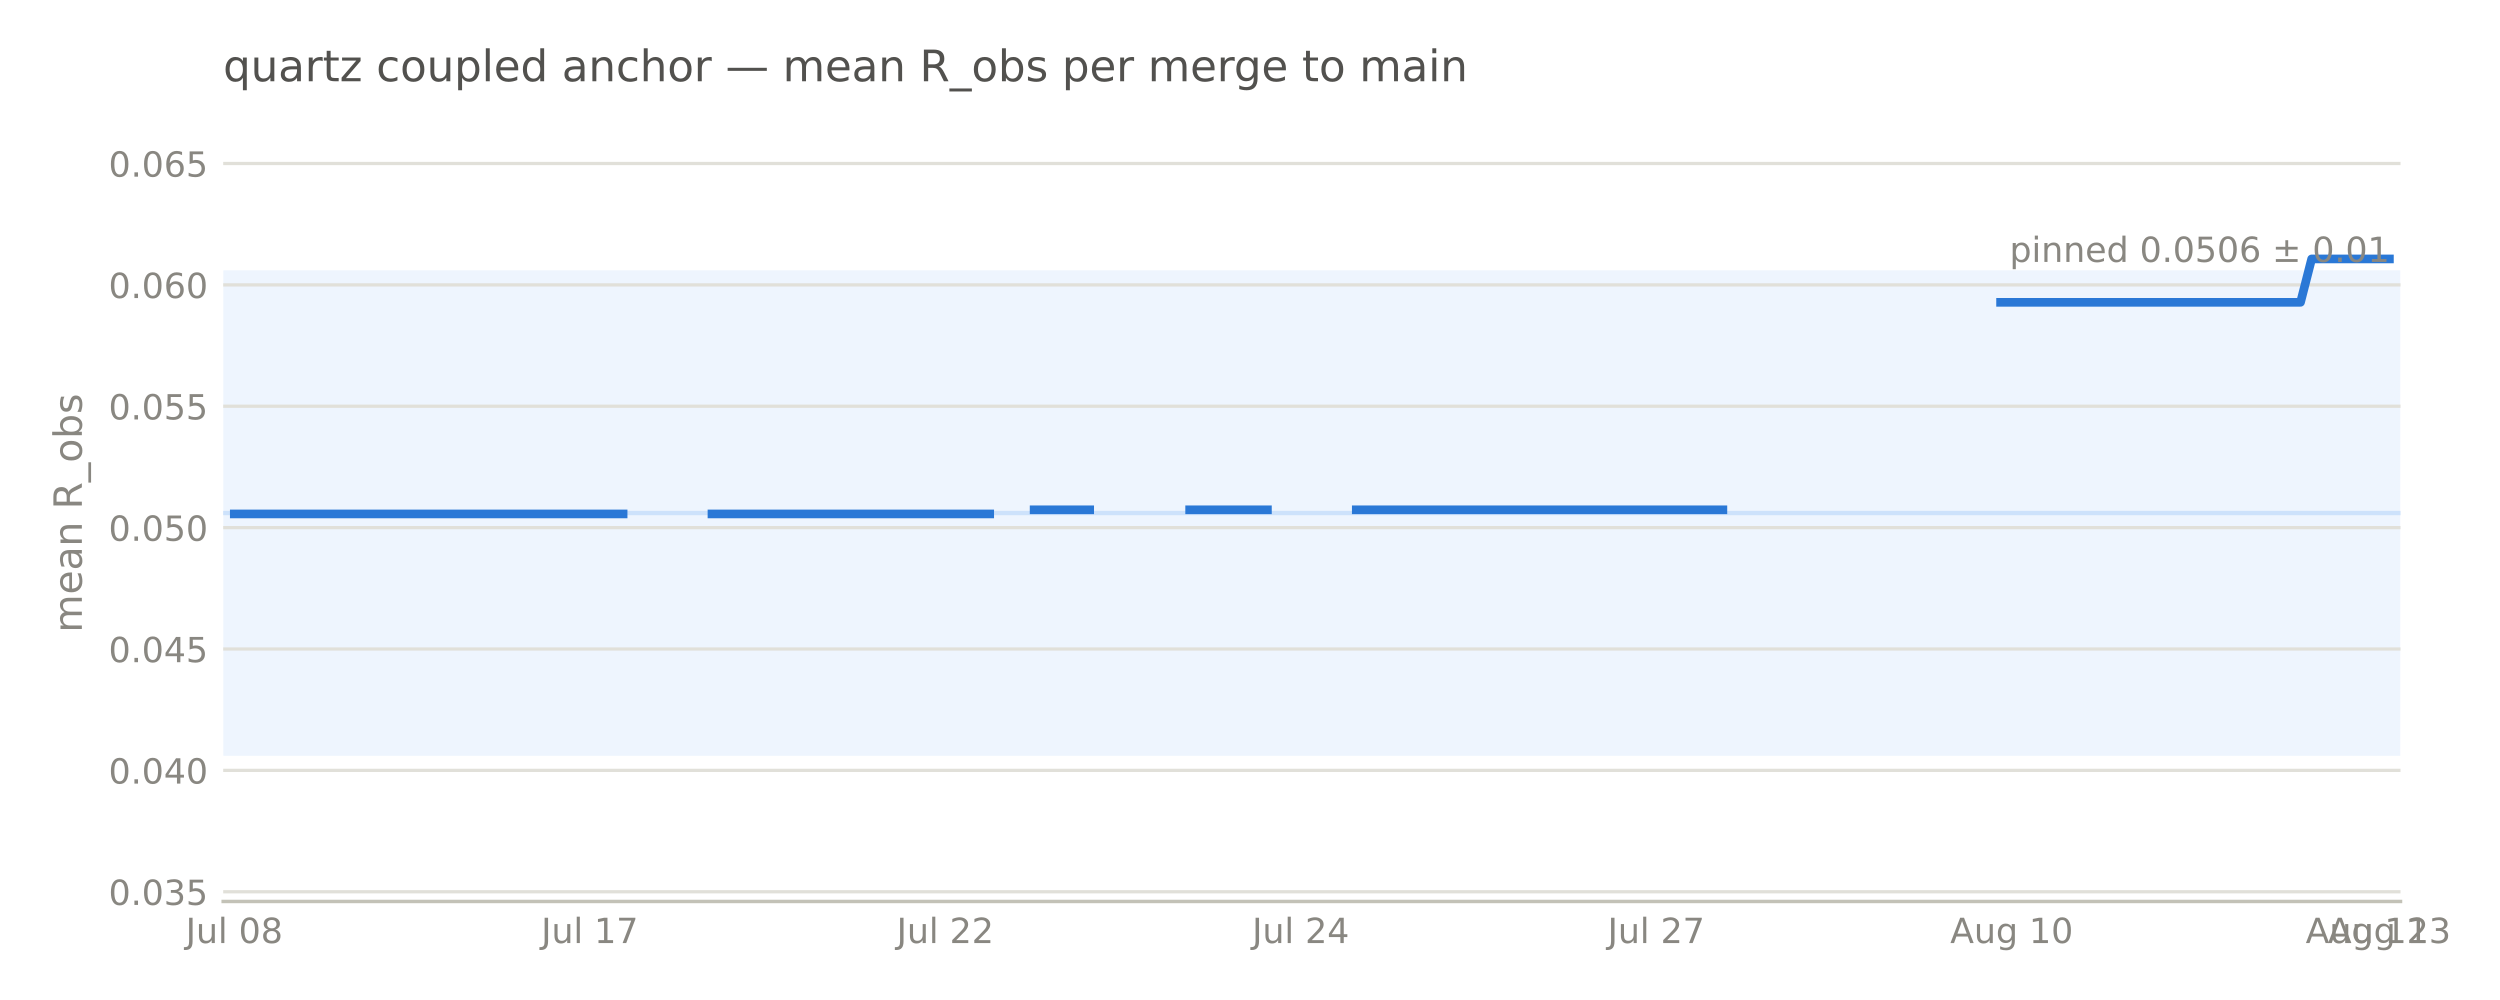
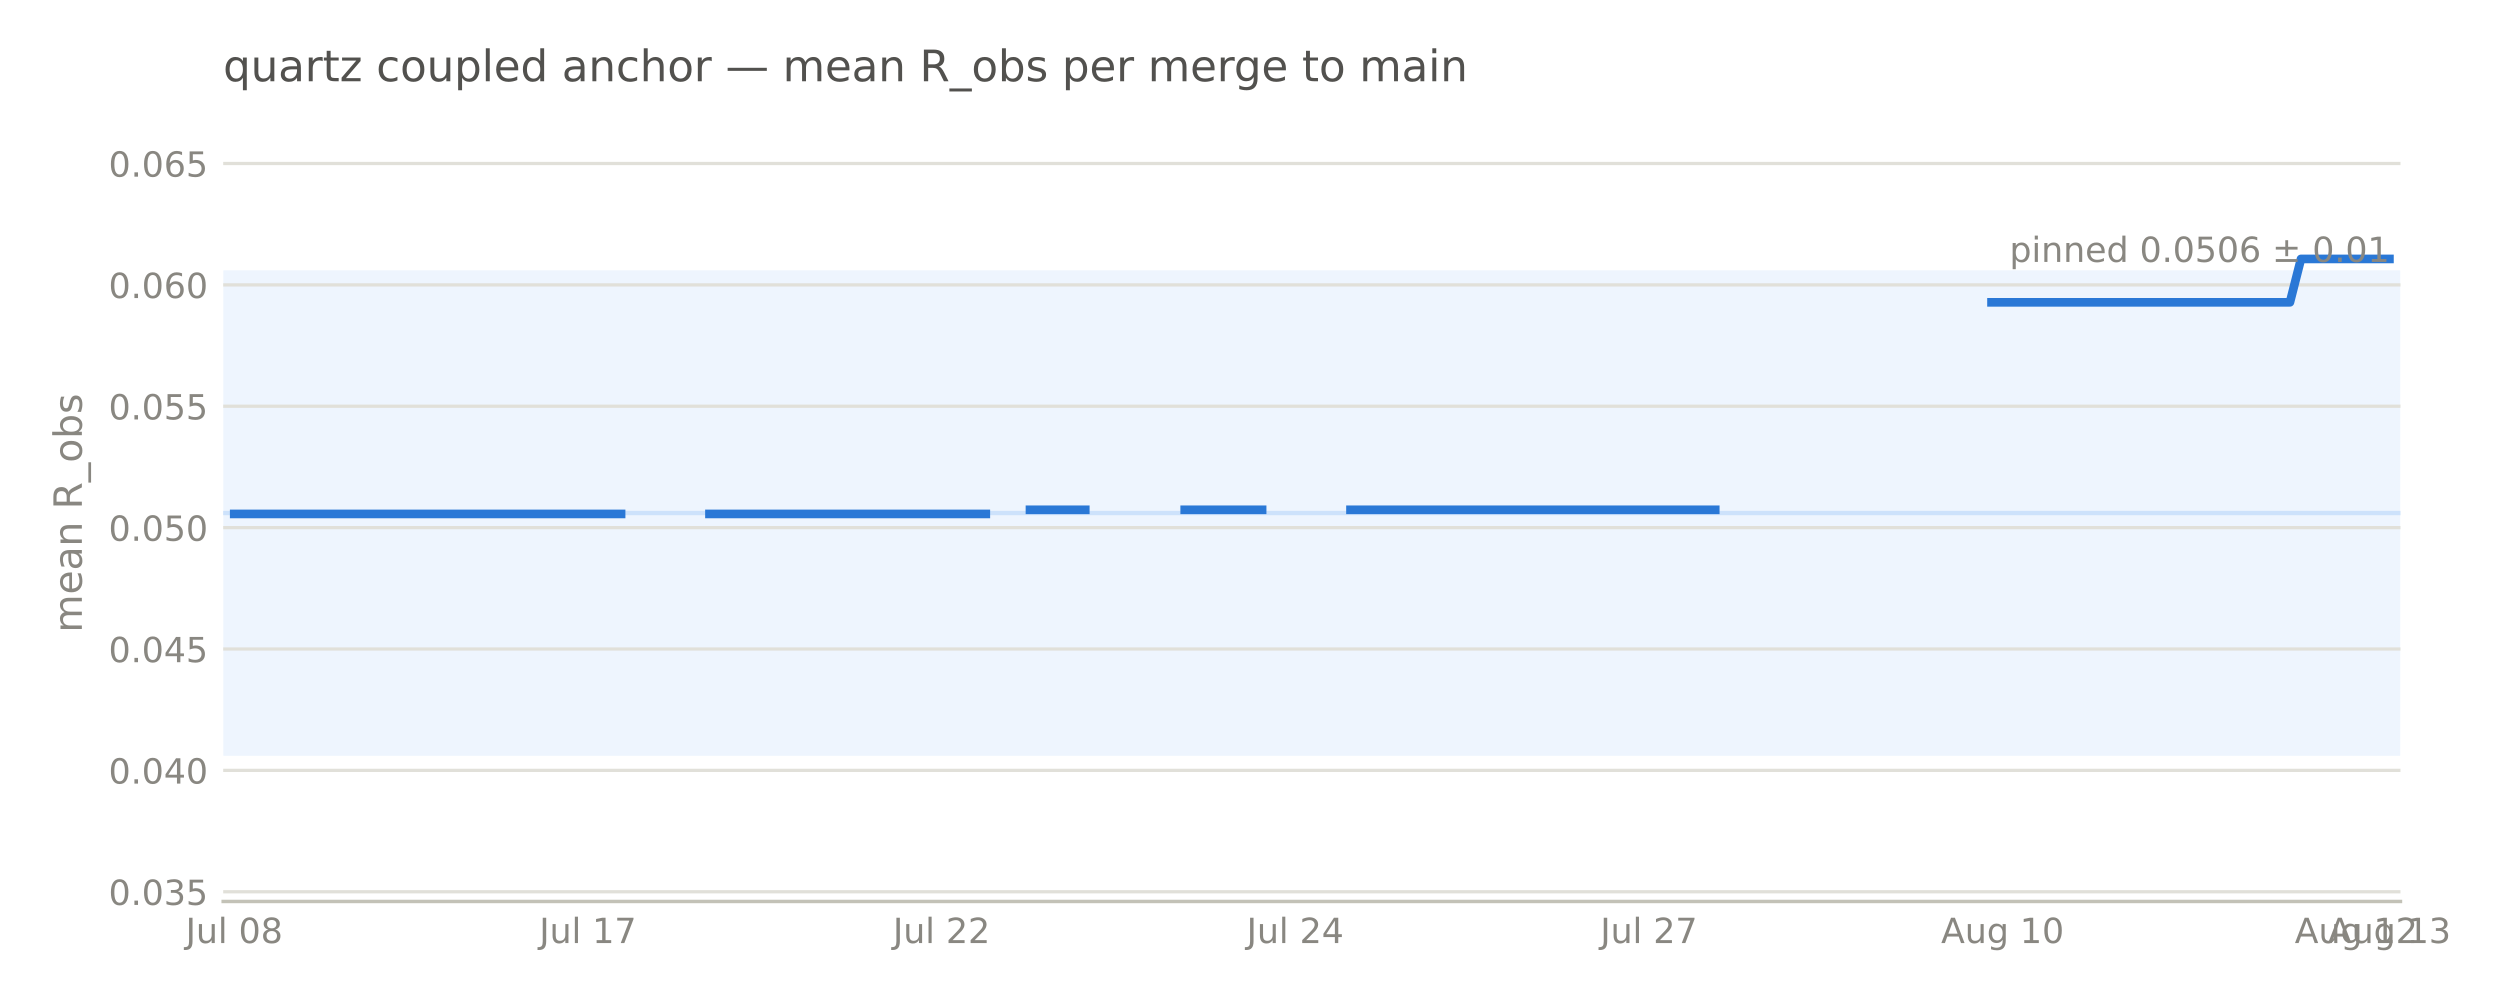
<svg xmlns="http://www.w3.org/2000/svg" width="576pt" height="230.4pt" viewBox="0 0 576 230.4" version="1.1">
  <defs>
    <style type="text/css">*{stroke-linejoin: round; stroke-linecap: butt}</style>
  </defs>
  <g id="figure_1">
    <g id="patch_1">
      <path d="M 0 230.4  L 576 230.4  L 576 0  L 0 0  L 0 230.4  z " style="fill: none; opacity: 0" />
    </g>
    <g id="axes_1">
      <g id="patch_2">
-         <path d="M 51.422 207.698  L 553.078 207.698  L 553.078 28.72  L 51.422 28.72  L 51.422 207.698  z " style="fill: none" />
+         <path d="M 51.422 207.698  L 553.066 207.698  L 553.066 28.72  L 51.422 28.72  L 51.422 207.698  z " style="fill: none" />
      </g>
      <g id="patch_3">
-         <path d="M 51.422 174.14  L 553.078 174.14  L 553.078 62.278  L 51.422 62.278  z " clip-path="url(#pe027f17447)" style="fill: #cde2fb; opacity: 0.35" />
+         <path d="M 51.422 174.14  L 553.066 174.14  L 553.066 62.278  L 51.422 62.278  z " clip-path="url(#p0fc28b0a47)" style="fill: #cde2fb; opacity: 0.35" />
      </g>
      <g id="matplotlib.axis_1">
        <g id="xtick_1">
          <g id="line2d_1" />
          <g id="text_1">
-             <text style="font-size: 8px; font-family: 'DejaVu Sans', 'Bitstream Vera Sans', 'Computer Modern Sans Serif', 'Lucida Grande', 'Verdana', 'Geneva', 'Lucid', 'Arial', 'Helvetica', 'Avant Garde', sans-serif; text-anchor: middle; fill: #898781" x="53.982" y="217.277" transform="rotate(-0 53.98158 217.2769)">Jul 08</text>
+             <text style="font-size: 8px; font-family: 'DejaVu Sans', 'Bitstream Vera Sans', 'Computer Modern Sans Serif', 'Lucida Grande', 'Verdana', 'Geneva', 'Lucid', 'Arial', 'Helvetica', 'Avant Garde', sans-serif; text-anchor: middle; fill: #898781" x="53.969" y="217.277" transform="rotate(-0 53.96852 217.2769)">Jul 08</text>
          </g>
        </g>
        <g id="xtick_2">
          <g id="line2d_2" />
          <g id="text_2">
-             <text style="font-size: 8px; font-family: 'DejaVu Sans', 'Bitstream Vera Sans', 'Computer Modern Sans Serif', 'Lucida Grande', 'Verdana', 'Geneva', 'Lucid', 'Arial', 'Helvetica', 'Avant Garde', sans-serif; text-anchor: middle; fill: #898781" x="135.885" y="217.277" transform="rotate(-0 135.8845 217.2769)">Jul 17</text>
+             <text style="font-size: 8px; font-family: 'DejaVu Sans', 'Bitstream Vera Sans', 'Computer Modern Sans Serif', 'Lucida Grande', 'Verdana', 'Geneva', 'Lucid', 'Arial', 'Helvetica', 'Avant Garde', sans-serif; text-anchor: middle; fill: #898781" x="135.454" y="217.277" transform="rotate(-0 135.4538 217.2769)">Jul 17</text>
          </g>
        </g>
        <g id="xtick_3">
          <g id="line2d_3" />
          <g id="text_3">
-             <text style="font-size: 8px; font-family: 'DejaVu Sans', 'Bitstream Vera Sans', 'Computer Modern Sans Serif', 'Lucida Grande', 'Verdana', 'Geneva', 'Lucid', 'Arial', 'Helvetica', 'Avant Garde', sans-serif; text-anchor: middle; fill: #898781" x="217.787" y="217.277" transform="rotate(-0 217.7874 217.2769)">Jul 22</text>
+             <text style="font-size: 8px; font-family: 'DejaVu Sans', 'Bitstream Vera Sans', 'Computer Modern Sans Serif', 'Lucida Grande', 'Verdana', 'Geneva', 'Lucid', 'Arial', 'Helvetica', 'Avant Garde', sans-serif; text-anchor: middle; fill: #898781" x="216.939" y="217.277" transform="rotate(-0 216.9391 217.2769)">Jul 22</text>
          </g>
        </g>
        <g id="xtick_4">
          <g id="line2d_4" />
          <g id="text_4">
-             <text style="font-size: 8px; font-family: 'DejaVu Sans', 'Bitstream Vera Sans', 'Computer Modern Sans Serif', 'Lucida Grande', 'Verdana', 'Geneva', 'Lucid', 'Arial', 'Helvetica', 'Avant Garde', sans-serif; text-anchor: middle; fill: #898781" x="299.69" y="217.277" transform="rotate(-0 299.6904 217.2769)">Jul 24</text>
+             <text style="font-size: 8px; font-family: 'DejaVu Sans', 'Bitstream Vera Sans', 'Computer Modern Sans Serif', 'Lucida Grande', 'Verdana', 'Geneva', 'Lucid', 'Arial', 'Helvetica', 'Avant Garde', sans-serif; text-anchor: middle; fill: #898781" x="298.424" y="217.277" transform="rotate(-0 298.4244 217.2769)">Jul 24</text>
          </g>
        </g>
        <g id="xtick_5">
          <g id="line2d_5" />
          <g id="text_5">
-             <text style="font-size: 8px; font-family: 'DejaVu Sans', 'Bitstream Vera Sans', 'Computer Modern Sans Serif', 'Lucida Grande', 'Verdana', 'Geneva', 'Lucid', 'Arial', 'Helvetica', 'Avant Garde', sans-serif; text-anchor: middle; fill: #898781" x="381.593" y="217.277" transform="rotate(-0 381.5933 217.2769)">Jul 27</text>
+             <text style="font-size: 8px; font-family: 'DejaVu Sans', 'Bitstream Vera Sans', 'Computer Modern Sans Serif', 'Lucida Grande', 'Verdana', 'Geneva', 'Lucid', 'Arial', 'Helvetica', 'Avant Garde', sans-serif; text-anchor: middle; fill: #898781" x="379.91" y="217.277" transform="rotate(-0 379.9097 217.2769)">Jul 27</text>
          </g>
        </g>
        <g id="xtick_6">
          <g id="line2d_6" />
          <g id="text_6">
-             <text style="font-size: 8px; font-family: 'DejaVu Sans', 'Bitstream Vera Sans', 'Computer Modern Sans Serif', 'Lucida Grande', 'Verdana', 'Geneva', 'Lucid', 'Arial', 'Helvetica', 'Avant Garde', sans-serif; text-anchor: middle; fill: #898781" x="463.496" y="217.276" transform="rotate(-0 463.4962 217.2763)">Aug 10</text>
+             <text style="font-size: 8px; font-family: 'DejaVu Sans', 'Bitstream Vera Sans', 'Computer Modern Sans Serif', 'Lucida Grande', 'Verdana', 'Geneva', 'Lucid', 'Arial', 'Helvetica', 'Avant Garde', sans-serif; text-anchor: middle; fill: #898781" x="461.395" y="217.276" transform="rotate(-0 461.395 217.2763)">Aug 10</text>
          </g>
        </g>
        <g id="xtick_7">
          <g id="line2d_7" />
          <g id="text_7">
-             <text style="font-size: 8px; font-family: 'DejaVu Sans', 'Bitstream Vera Sans', 'Computer Modern Sans Serif', 'Lucida Grande', 'Verdana', 'Geneva', 'Lucid', 'Arial', 'Helvetica', 'Avant Garde', sans-serif; text-anchor: middle; fill: #898781" x="545.399" y="217.276" transform="rotate(-0 545.3992 217.2763)">Aug 12</text>
+             <text style="font-size: 8px; font-family: 'DejaVu Sans', 'Bitstream Vera Sans', 'Computer Modern Sans Serif', 'Lucida Grande', 'Verdana', 'Geneva', 'Lucid', 'Arial', 'Helvetica', 'Avant Garde', sans-serif; text-anchor: middle; fill: #898781" x="542.88" y="217.276" transform="rotate(-0 542.8803 217.2763)">Aug 12</text>
          </g>
        </g>
        <g id="xtick_8">
          <g id="line2d_8" />
          <g id="text_8">
-             <text style="font-size: 8px; font-family: 'DejaVu Sans', 'Bitstream Vera Sans', 'Computer Modern Sans Serif', 'Lucida Grande', 'Verdana', 'Geneva', 'Lucid', 'Arial', 'Helvetica', 'Avant Garde', sans-serif; text-anchor: middle; fill: #898781" x="550.518" y="217.276" transform="rotate(-0 550.5181 217.2763)">Aug 13</text>
+             <text style="font-size: 8px; font-family: 'DejaVu Sans', 'Bitstream Vera Sans', 'Computer Modern Sans Serif', 'Lucida Grande', 'Verdana', 'Geneva', 'Lucid', 'Arial', 'Helvetica', 'Avant Garde', sans-serif; text-anchor: middle; fill: #898781" x="550.52" y="217.276" transform="rotate(-0 550.5196 217.2763)">Aug 13</text>
          </g>
        </g>
      </g>
      <g id="matplotlib.axis_2">
        <g id="ytick_1">
          <g id="line2d_9">
-             <path d="M 51.422 205.461  L 553.078 205.461  " clip-path="url(#pe027f17447)" style="fill: none; stroke: #e1e0d9; stroke-width: 0.75; stroke-linecap: square" />
+             <path d="M 51.422 205.461  L 553.066 205.461  " clip-path="url(#p0fc28b0a47)" style="fill: none; stroke: #e1e0d9; stroke-width: 0.75; stroke-linecap: square" />
          </g>
          <g id="line2d_10" />
          <g id="text_9">
            <text style="font-size: 8px; font-family: 'DejaVu Sans', 'Bitstream Vera Sans', 'Computer Modern Sans Serif', 'Lucida Grande', 'Verdana', 'Geneva', 'Lucid', 'Arial', 'Helvetica', 'Avant Garde', sans-serif; text-anchor: end; fill: #898781" x="47.922" y="208.5" transform="rotate(-0 47.92211 208.5)">0.035</text>
          </g>
        </g>
        <g id="ytick_2">
          <g id="line2d_11">
-             <path d="M 51.422 177.496  L 553.078 177.496  " clip-path="url(#pe027f17447)" style="fill: none; stroke: #e1e0d9; stroke-width: 0.75; stroke-linecap: square" />
+             <path d="M 51.422 177.496  L 553.066 177.496  " clip-path="url(#p0fc28b0a47)" style="fill: none; stroke: #e1e0d9; stroke-width: 0.75; stroke-linecap: square" />
          </g>
          <g id="line2d_12" />
          <g id="text_10">
            <text style="font-size: 8px; font-family: 'DejaVu Sans', 'Bitstream Vera Sans', 'Computer Modern Sans Serif', 'Lucida Grande', 'Verdana', 'Geneva', 'Lucid', 'Arial', 'Helvetica', 'Avant Garde', sans-serif; text-anchor: end; fill: #898781" x="47.922" y="180.535" transform="rotate(-0 47.92211 180.5346)">0.040</text>
          </g>
        </g>
        <g id="ytick_3">
          <g id="line2d_13">
-             <path d="M 51.422 149.53  L 553.078 149.53  " clip-path="url(#pe027f17447)" style="fill: none; stroke: #e1e0d9; stroke-width: 0.75; stroke-linecap: square" />
+             <path d="M 51.422 149.53  L 553.066 149.53  " clip-path="url(#p0fc28b0a47)" style="fill: none; stroke: #e1e0d9; stroke-width: 0.75; stroke-linecap: square" />
          </g>
          <g id="line2d_14" />
          <g id="text_11">
            <text style="font-size: 8px; font-family: 'DejaVu Sans', 'Bitstream Vera Sans', 'Computer Modern Sans Serif', 'Lucida Grande', 'Verdana', 'Geneva', 'Lucid', 'Arial', 'Helvetica', 'Avant Garde', sans-serif; text-anchor: end; fill: #898781" x="47.922" y="152.569" transform="rotate(-0 47.92211 152.5693)">0.045</text>
          </g>
        </g>
        <g id="ytick_4">
          <g id="line2d_15">
-             <path d="M 51.422 121.565  L 553.078 121.565  " clip-path="url(#pe027f17447)" style="fill: none; stroke: #e1e0d9; stroke-width: 0.75; stroke-linecap: square" />
+             <path d="M 51.422 121.565  L 553.066 121.565  " clip-path="url(#p0fc28b0a47)" style="fill: none; stroke: #e1e0d9; stroke-width: 0.75; stroke-linecap: square" />
          </g>
          <g id="line2d_16" />
          <g id="text_12">
            <text style="font-size: 8px; font-family: 'DejaVu Sans', 'Bitstream Vera Sans', 'Computer Modern Sans Serif', 'Lucida Grande', 'Verdana', 'Geneva', 'Lucid', 'Arial', 'Helvetica', 'Avant Garde', sans-serif; text-anchor: end; fill: #898781" x="47.922" y="124.604" transform="rotate(-0 47.92211 124.604)">0.050</text>
          </g>
        </g>
        <g id="ytick_5">
          <g id="line2d_17">
-             <path d="M 51.422 93.6  L 553.078 93.6  " clip-path="url(#pe027f17447)" style="fill: none; stroke: #e1e0d9; stroke-width: 0.75; stroke-linecap: square" />
+             <path d="M 51.422 93.6  L 553.066 93.6  " clip-path="url(#p0fc28b0a47)" style="fill: none; stroke: #e1e0d9; stroke-width: 0.75; stroke-linecap: square" />
          </g>
          <g id="line2d_18" />
          <g id="text_13">
            <text style="font-size: 8px; font-family: 'DejaVu Sans', 'Bitstream Vera Sans', 'Computer Modern Sans Serif', 'Lucida Grande', 'Verdana', 'Geneva', 'Lucid', 'Arial', 'Helvetica', 'Avant Garde', sans-serif; text-anchor: end; fill: #898781" x="47.922" y="96.639" transform="rotate(-0 47.92211 96.63863)">0.055</text>
          </g>
        </g>
        <g id="ytick_6">
          <g id="line2d_19">
-             <path d="M 51.422 65.634  L 553.078 65.634  " clip-path="url(#pe027f17447)" style="fill: none; stroke: #e1e0d9; stroke-width: 0.75; stroke-linecap: square" />
+             <path d="M 51.422 65.634  L 553.066 65.634  " clip-path="url(#p0fc28b0a47)" style="fill: none; stroke: #e1e0d9; stroke-width: 0.75; stroke-linecap: square" />
          </g>
          <g id="line2d_20" />
          <g id="text_14">
            <text style="font-size: 8px; font-family: 'DejaVu Sans', 'Bitstream Vera Sans', 'Computer Modern Sans Serif', 'Lucida Grande', 'Verdana', 'Geneva', 'Lucid', 'Arial', 'Helvetica', 'Avant Garde', sans-serif; text-anchor: end; fill: #898781" x="47.922" y="68.673" transform="rotate(-0 47.92211 68.6733)">0.060</text>
          </g>
        </g>
        <g id="ytick_7">
          <g id="line2d_21">
-             <path d="M 51.422 37.669  L 553.078 37.669  " clip-path="url(#pe027f17447)" style="fill: none; stroke: #e1e0d9; stroke-width: 0.75; stroke-linecap: square" />
+             <path d="M 51.422 37.669  L 553.066 37.669  " clip-path="url(#p0fc28b0a47)" style="fill: none; stroke: #e1e0d9; stroke-width: 0.75; stroke-linecap: square" />
          </g>
          <g id="line2d_22" />
          <g id="text_15">
            <text style="font-size: 8px; font-family: 'DejaVu Sans', 'Bitstream Vera Sans', 'Computer Modern Sans Serif', 'Lucida Grande', 'Verdana', 'Geneva', 'Lucid', 'Arial', 'Helvetica', 'Avant Garde', sans-serif; text-anchor: end; fill: #898781" x="47.922" y="40.708" transform="rotate(-0 47.92211 40.70797)">0.065</text>
          </g>
        </g>
        <g id="text_16">
          <text style="font-size: 9px; font-family: 'DejaVu Sans', 'Bitstream Vera Sans', 'Computer Modern Sans Serif', 'Lucida Grande', 'Verdana', 'Geneva', 'Lucid', 'Arial', 'Helvetica', 'Avant Garde', sans-serif; text-anchor: middle; fill: #898781" x="18.858" y="118.209" transform="rotate(-90 18.8575 118.2091)">mean R_obs</text>
        </g>
      </g>
      <g id="line2d_23">
-         <path d="M 51.422 118.209  L 553.078 118.209  " clip-path="url(#pe027f17447)" style="fill: none; stroke: #cde2fb; stroke-linecap: square" />
+         <path d="M 51.422 118.209  L 553.066 118.209  " clip-path="url(#p0fc28b0a47)" style="fill: none; stroke: #cde2fb; stroke-linecap: square" />
      </g>
      <g id="patch_4">
-         <path d="M 51.422 207.698  L 553.078 207.698  " style="fill: none; stroke: #c3c2b7; stroke-width: 0.8; stroke-linejoin: miter; stroke-linecap: square" />
+         <path d="M 51.422 207.698  L 553.066 207.698  " style="fill: none; stroke: #c3c2b7; stroke-width: 0.8; stroke-linejoin: miter; stroke-linecap: square" />
      </g>
      <g id="line2d_24">
-         <path d="M 53.982 118.409  L 143.563 118.409  M 164.039 118.409  L 228.025 118.409  M 238.263 117.455  L 251.06 117.455  M 274.096 117.455  L 292.012 117.455  M 312.488 117.455  L 396.95 117.455  M 460.937 69.652  L 530.042 69.652  L 532.602 59.661  L 550.518 59.661  L 550.518 59.661  " clip-path="url(#pe027f17447)" style="fill: none; stroke: #2a78d6; stroke-width: 2; stroke-linecap: square" />
+         <path d="M 53.969 118.409  L 143.093 118.409  M 163.464 118.409  L 227.125 118.409  M 237.31 117.455  L 250.043 117.455  M 272.96 117.455  L 290.785 117.455  M 311.157 117.455  L 395.188 117.455  M 458.849 69.652  L 527.602 69.652  L 530.148 59.661  L 550.52 59.661  L 550.52 59.661  " clip-path="url(#p0fc28b0a47)" style="fill: none; stroke: #2a78d6; stroke-width: 2; stroke-linecap: square" />
      </g>
      <g id="text_17">
-         <text style="font-size: 8px; font-family: 'DejaVu Sans', 'Bitstream Vera Sans', 'Computer Modern Sans Serif', 'Lucida Grande', 'Verdana', 'Geneva', 'Lucid', 'Arial', 'Helvetica', 'Avant Garde', sans-serif; text-anchor: end; fill: #898781" x="550.569" y="60.357" transform="rotate(-0 550.5693 60.35652)">pinned 0.0506 ± 0.01</text>
+         <text style="font-size: 8px; font-family: 'DejaVu Sans', 'Bitstream Vera Sans', 'Computer Modern Sans Serif', 'Lucida Grande', 'Verdana', 'Geneva', 'Lucid', 'Arial', 'Helvetica', 'Avant Garde', sans-serif; text-anchor: end; fill: #898781" x="550.558" y="60.357" transform="rotate(-0 550.5578 60.35652)">pinned 0.0506 ± 0.01</text>
      </g>
      <g id="text_18">
        <text style="font-size: 10px; font-family: 'DejaVu Sans', 'Bitstream Vera Sans', 'Computer Modern Sans Serif', 'Lucida Grande', 'Verdana', 'Geneva', 'Lucid', 'Arial', 'Helvetica', 'Avant Garde', sans-serif; text-anchor: start; fill: #52514e" x="51.422" y="18.72" transform="rotate(-0 51.42211 18.72)">quartz coupled anchor — mean R_obs per merge to main</text>
      </g>
    </g>
  </g>
  <defs>
-     <clipPath id="pe027f17447">
-       <rect x="51.422" y="28.72" width="501.655" height="178.978" />
+     <clipPath id="p0fc28b0a47">
+       <rect x="51.422" y="28.72" width="501.644" height="178.978" />
    </clipPath>
  </defs>
</svg>
